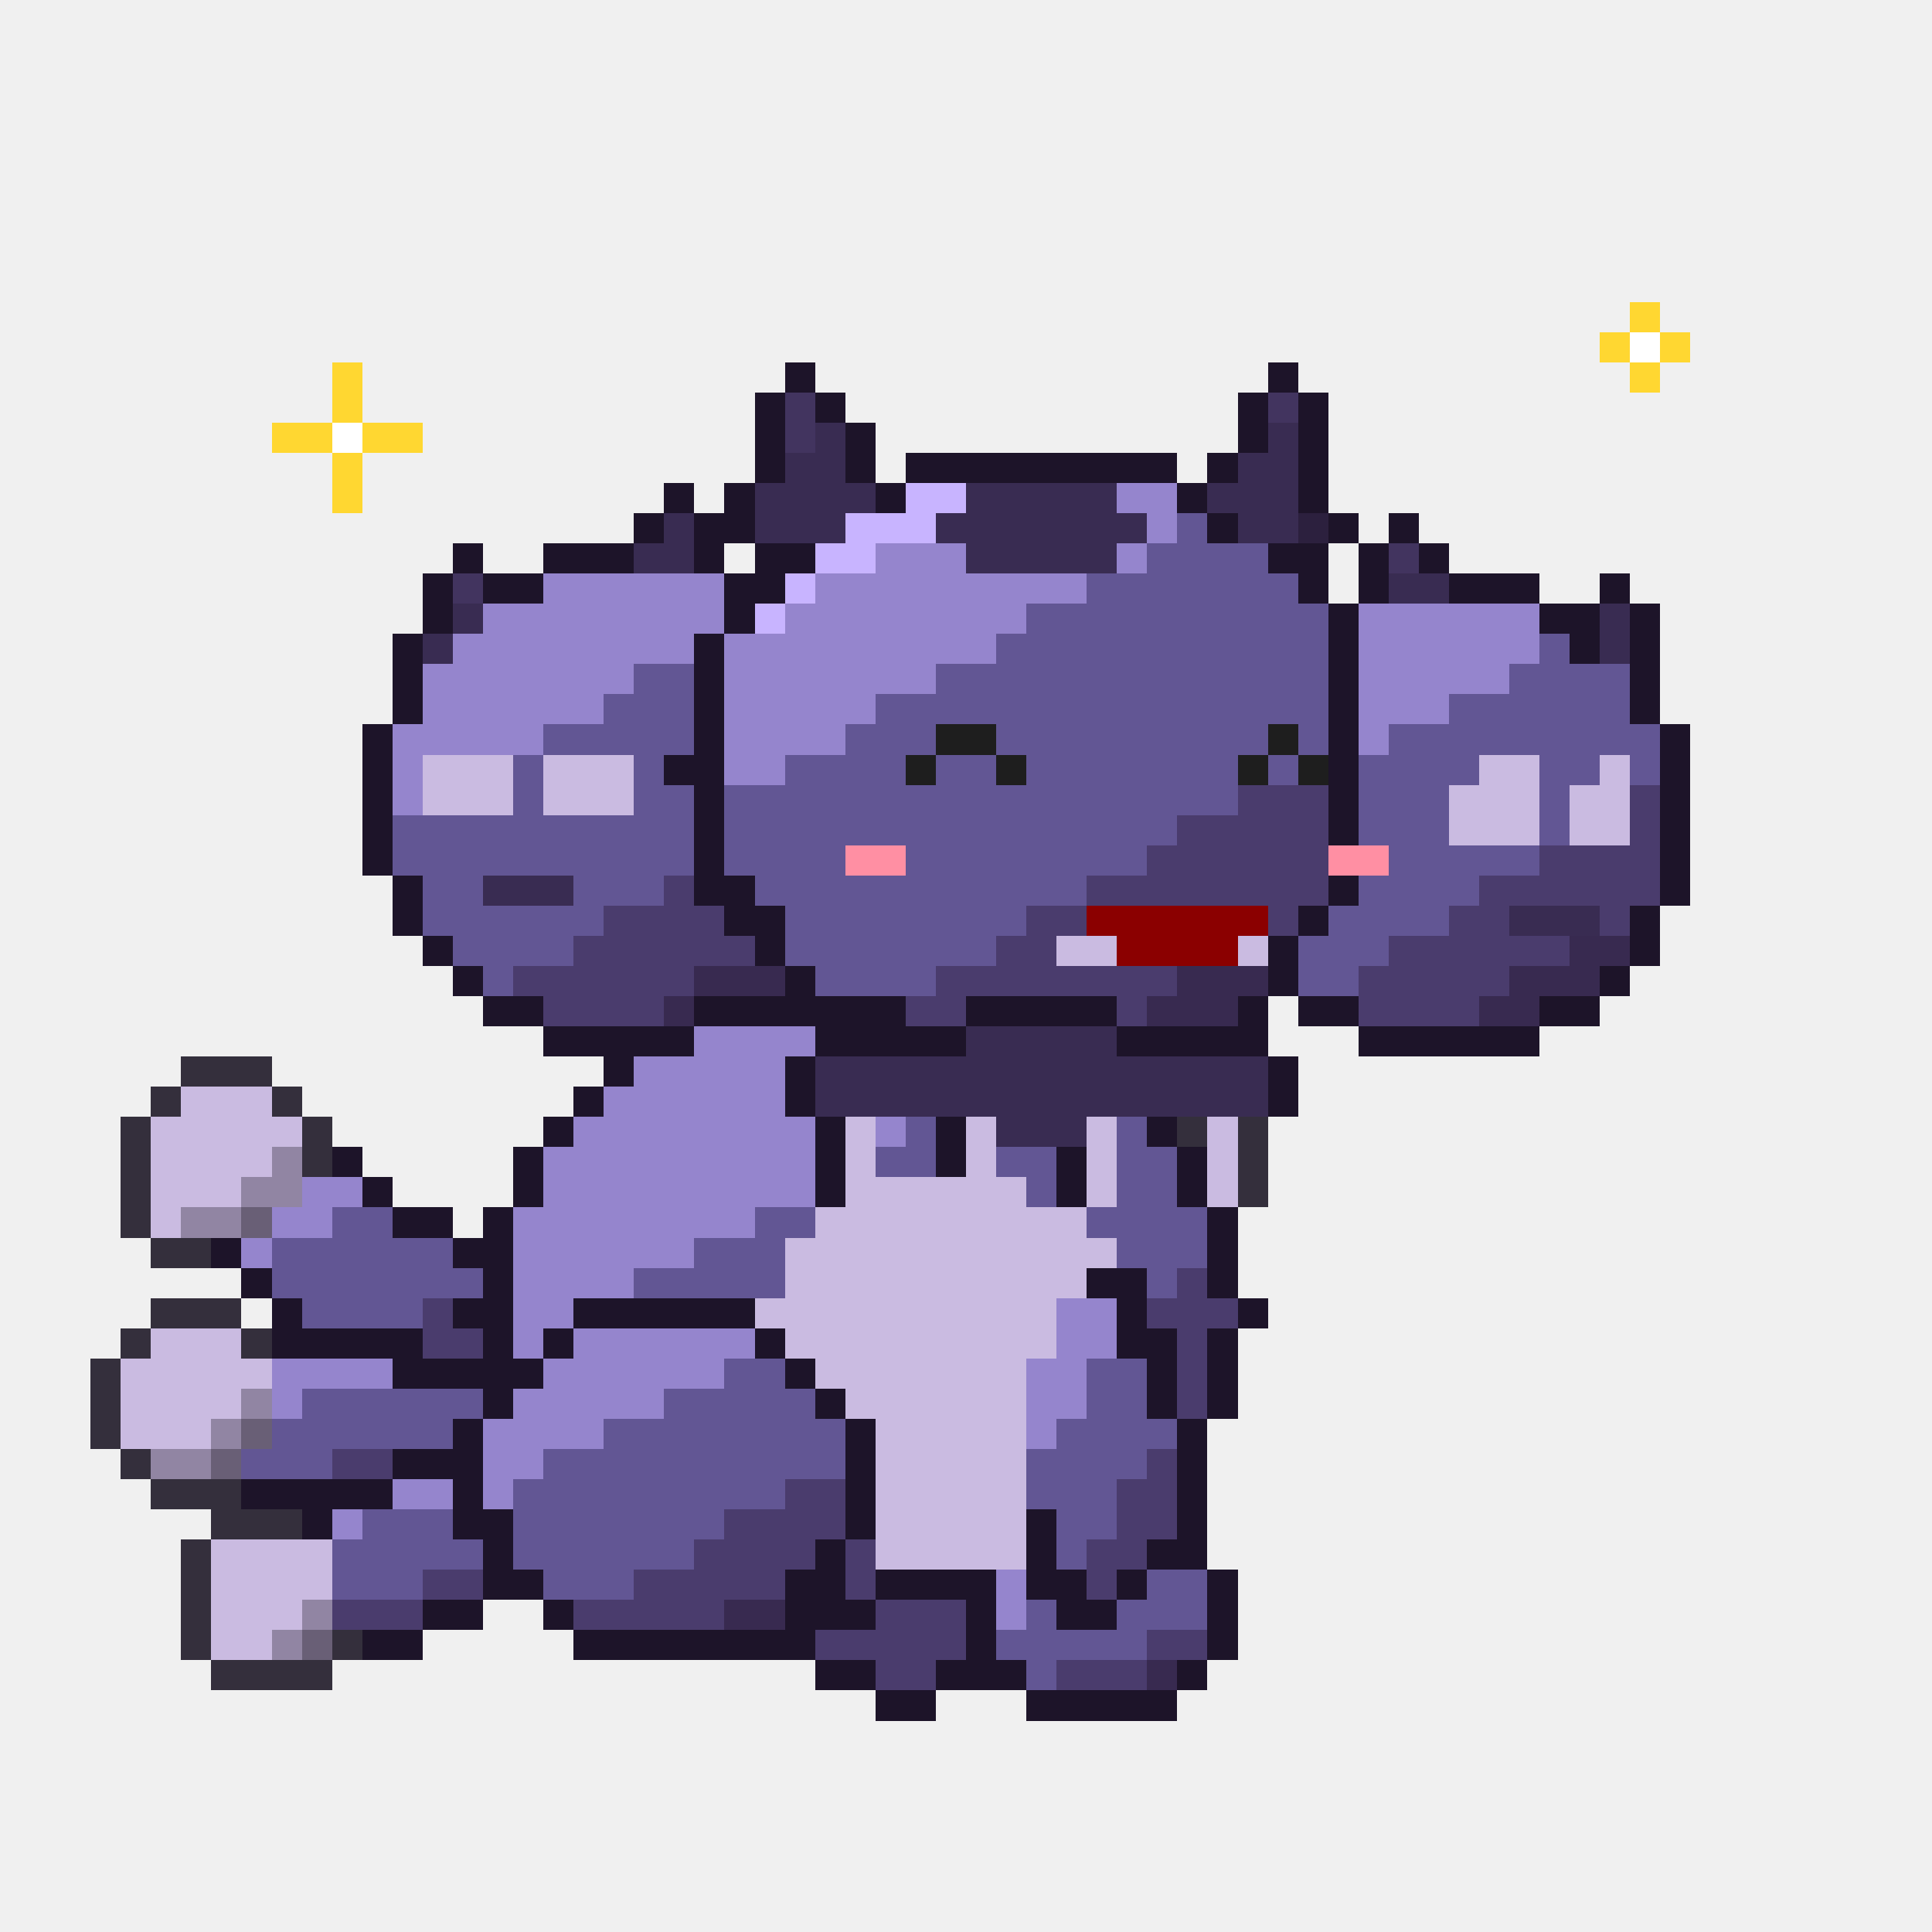
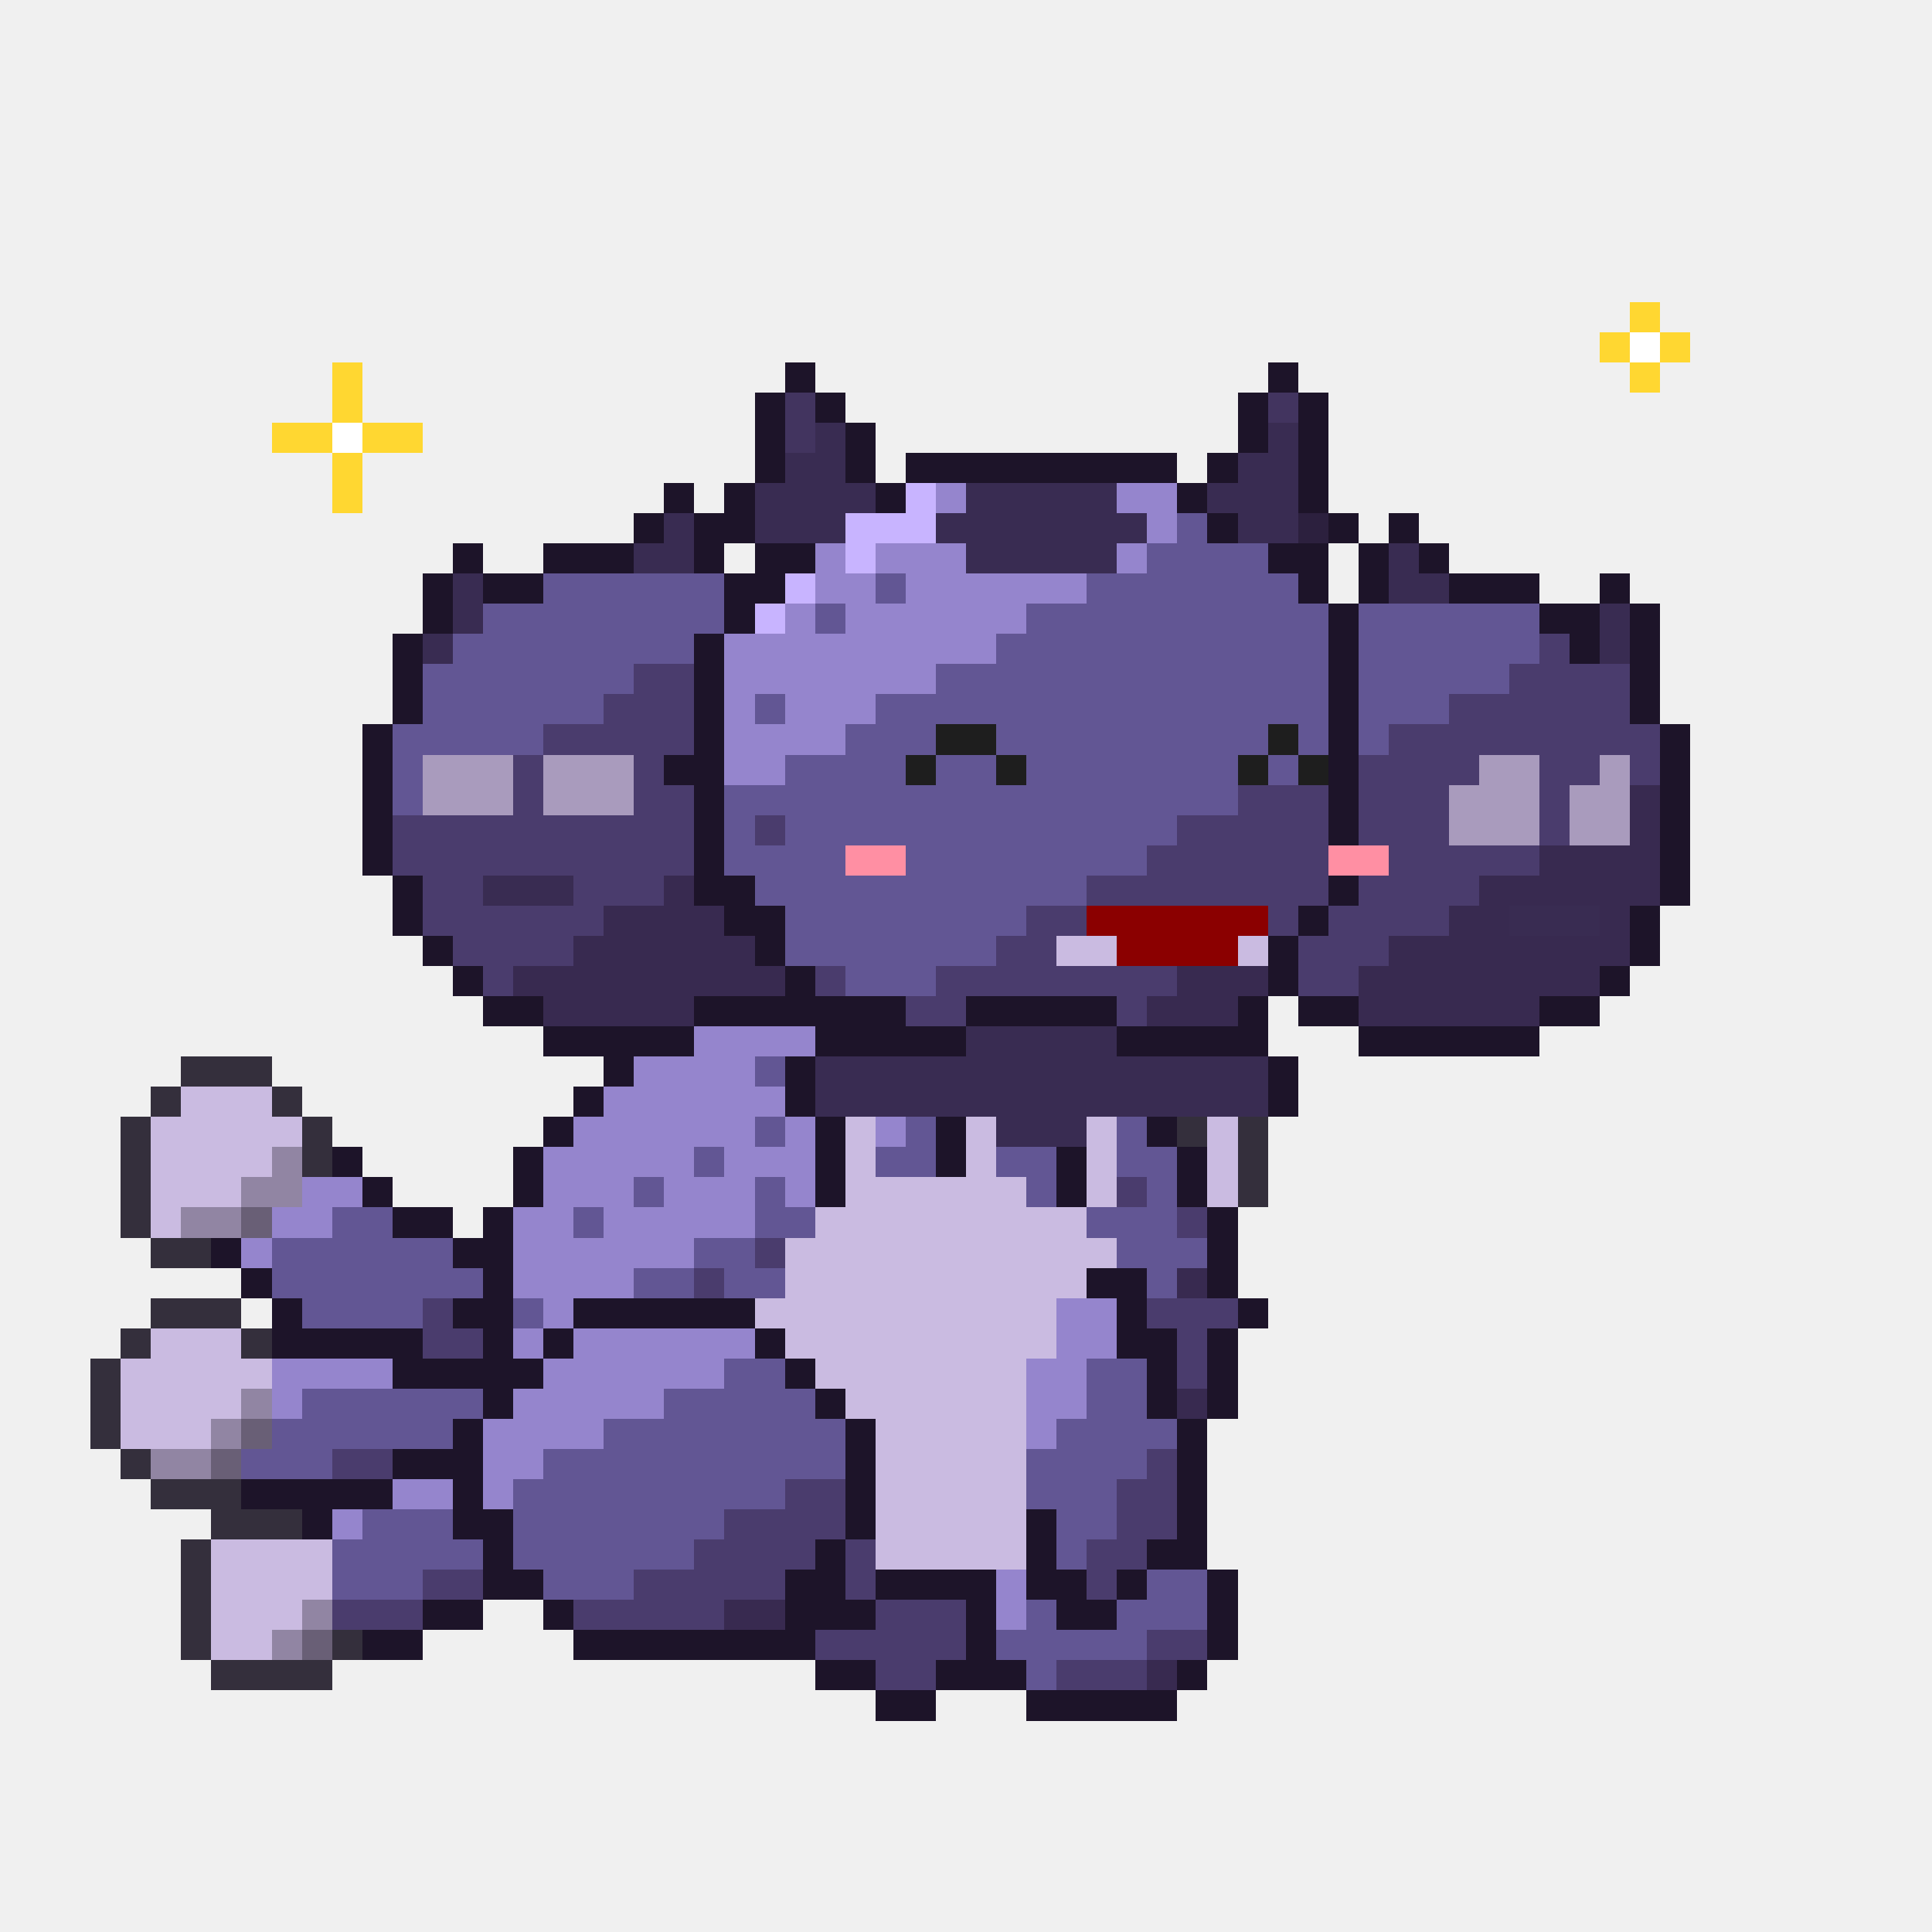
<svg xmlns="http://www.w3.org/2000/svg" viewBox="0 0 128 128" width="128" height="128" shape-rendering="crispEdges">
  <rect x="108" y="20" width="2" height="2" fill="#ffd731" />
  <rect x="106" y="22" width="2" height="2" fill="#ffd731" />
  <rect x="108" y="22" width="2" height="2" fill="#ffffff" />
  <rect x="110" y="22" width="2" height="2" fill="#ffd731" />
  <rect x="22" y="24" width="2" height="2" fill="#ffd731" />
  <rect x="52" y="24" width="2" height="2" fill="#1d1429" />
  <rect x="84" y="24" width="2" height="2" fill="#1d1429" />
  <rect x="108" y="24" width="2" height="2" fill="#ffd731" />
  <rect x="22" y="26" width="2" height="2" fill="#ffd731" />
  <rect x="50" y="26" width="2" height="2" fill="#1d1429" />
  <rect x="52" y="26" width="2" height="2" fill="#42345f" />
  <rect x="54" y="26" width="2" height="2" fill="#1d1429" />
  <rect x="82" y="26" width="2" height="2" fill="#1d1429" />
  <rect x="84" y="26" width="2" height="2" fill="#42345f" />
  <rect x="86" y="26" width="2" height="2" fill="#1d1429" />
  <rect x="18" y="28" width="4" height="2" fill="#ffd731" />
  <rect x="22" y="28" width="2" height="2" fill="#ffffff" />
  <rect x="24" y="28" width="4" height="2" fill="#ffd731" />
  <rect x="50" y="28" width="2" height="2" fill="#1d1429" />
  <rect x="52" y="28" width="2" height="2" fill="#42345f" />
  <rect x="54" y="28" width="2" height="2" fill="#392c52" />
  <rect x="56" y="28" width="2" height="2" fill="#1d1429" />
  <rect x="82" y="28" width="2" height="2" fill="#1d1429" />
  <rect x="84" y="28" width="2" height="2" fill="#392c52" />
  <rect x="86" y="28" width="2" height="2" fill="#1d1429" />
  <rect x="22" y="30" width="2" height="2" fill="#ffd731" />
  <rect x="50" y="30" width="2" height="2" fill="#1d1429" />
  <rect x="52" y="30" width="4" height="2" fill="#392c52" />
  <rect x="56" y="30" width="2" height="2" fill="#1d1429" />
  <rect x="60" y="30" width="18" height="2" fill="#1d1429" />
  <rect x="80" y="30" width="2" height="2" fill="#1d1429" />
  <rect x="82" y="30" width="4" height="2" fill="#392c52" />
  <rect x="86" y="30" width="2" height="2" fill="#1d1429" />
  <rect x="22" y="32" width="2" height="2" fill="#ffd731" />
  <rect x="44" y="32" width="2" height="2" fill="#1d1429" />
  <rect x="48" y="32" width="2" height="2" fill="#1d1429" />
  <rect x="50" y="32" width="8" height="2" fill="#392c52" />
  <rect x="58" y="32" width="2" height="2" fill="#1d1429" />
-   <rect x="60" y="32" width="4" height="2" fill="#c8b4ff" />
+   <rect x="60" y="32" width="2" height="2" fill="#c8b4ff" />
+   <rect x="62" y="32" width="2" height="2" fill="#9585cd" />
  <rect x="64" y="32" width="10" height="2" fill="#392c52" />
  <rect x="74" y="32" width="4" height="2" fill="#9585cd" />
  <rect x="78" y="32" width="2" height="2" fill="#1d1429" />
  <rect x="80" y="32" width="6" height="2" fill="#392c52" />
  <rect x="86" y="32" width="2" height="2" fill="#1d1429" />
  <rect x="42" y="34" width="2" height="2" fill="#1d1429" />
  <rect x="44" y="34" width="2" height="2" fill="#392c52" />
  <rect x="46" y="34" width="4" height="2" fill="#1d1429" />
  <rect x="50" y="34" width="6" height="2" fill="#392c52" />
  <rect x="56" y="34" width="6" height="2" fill="#c8b4ff" />
  <rect x="62" y="34" width="14" height="2" fill="#392c52" />
  <rect x="76" y="34" width="2" height="2" fill="#9585cd" />
  <rect x="78" y="34" width="2" height="2" fill="#625694" />
  <rect x="80" y="34" width="2" height="2" fill="#1d1429" />
  <rect x="82" y="34" width="4" height="2" fill="#392c52" />
  <rect x="86" y="34" width="2" height="2" fill="#2c203e" />
  <rect x="88" y="34" width="2" height="2" fill="#1d1429" />
  <rect x="92" y="34" width="2" height="2" fill="#1d1429" />
  <rect x="30" y="36" width="2" height="2" fill="#1d1429" />
  <rect x="36" y="36" width="6" height="2" fill="#1d1429" />
  <rect x="42" y="36" width="4" height="2" fill="#392c52" />
  <rect x="46" y="36" width="2" height="2" fill="#1d1429" />
  <rect x="50" y="36" width="4" height="2" fill="#1d1429" />
-   <rect x="54" y="36" width="4" height="2" fill="#c8b4ff" />
+   <rect x="54" y="36" width="2" height="2" fill="#9585cd" />
+   <rect x="56" y="36" width="2" height="2" fill="#c8b4ff" />
  <rect x="58" y="36" width="6" height="2" fill="#9585cd" />
  <rect x="64" y="36" width="10" height="2" fill="#392c52" />
  <rect x="74" y="36" width="2" height="2" fill="#9585cd" />
  <rect x="76" y="36" width="8" height="2" fill="#625694" />
  <rect x="84" y="36" width="4" height="2" fill="#1d1429" />
  <rect x="90" y="36" width="2" height="2" fill="#1d1429" />
-   <rect x="92" y="36" width="2" height="2" fill="#42345f" />
+   <rect x="92" y="36" width="2" height="2" fill="#392c52" />
  <rect x="94" y="36" width="2" height="2" fill="#1d1429" />
  <rect x="28" y="38" width="2" height="2" fill="#1d1429" />
-   <rect x="30" y="38" width="2" height="2" fill="#42345f" />
+   <rect x="30" y="38" width="2" height="2" fill="#392c52" />
  <rect x="32" y="38" width="4" height="2" fill="#1d1429" />
-   <rect x="36" y="38" width="12" height="2" fill="#9585cd" />
+   <rect x="36" y="38" width="12" height="2" fill="#625694" />
  <rect x="48" y="38" width="4" height="2" fill="#1d1429" />
  <rect x="52" y="38" width="2" height="2" fill="#c8b4ff" />
-   <rect x="54" y="38" width="18" height="2" fill="#9585cd" />
+   <rect x="54" y="38" width="4" height="2" fill="#9585cd" />
+   <rect x="58" y="38" width="2" height="2" fill="#625694" />
+   <rect x="60" y="38" width="12" height="2" fill="#9585cd" />
  <rect x="72" y="38" width="14" height="2" fill="#625694" />
  <rect x="86" y="38" width="2" height="2" fill="#1d1429" />
  <rect x="90" y="38" width="2" height="2" fill="#1d1429" />
  <rect x="92" y="38" width="4" height="2" fill="#392c52" />
  <rect x="96" y="38" width="6" height="2" fill="#1d1429" />
  <rect x="106" y="38" width="2" height="2" fill="#1d1429" />
  <rect x="28" y="40" width="2" height="2" fill="#1d1429" />
  <rect x="30" y="40" width="2" height="2" fill="#392c52" />
-   <rect x="32" y="40" width="16" height="2" fill="#9585cd" />
+   <rect x="32" y="40" width="16" height="2" fill="#625694" />
  <rect x="48" y="40" width="2" height="2" fill="#1d1429" />
  <rect x="50" y="40" width="2" height="2" fill="#c8b4ff" />
-   <rect x="52" y="40" width="16" height="2" fill="#9585cd" />
+   <rect x="52" y="40" width="2" height="2" fill="#9585cd" />
+   <rect x="54" y="40" width="2" height="2" fill="#625694" />
+   <rect x="56" y="40" width="12" height="2" fill="#9585cd" />
  <rect x="68" y="40" width="20" height="2" fill="#625694" />
  <rect x="88" y="40" width="2" height="2" fill="#1d1429" />
-   <rect x="90" y="40" width="12" height="2" fill="#9585cd" />
+   <rect x="90" y="40" width="12" height="2" fill="#625694" />
  <rect x="102" y="40" width="4" height="2" fill="#1d1429" />
  <rect x="106" y="40" width="2" height="2" fill="#392c52" />
  <rect x="108" y="40" width="2" height="2" fill="#1d1429" />
  <rect x="26" y="42" width="2" height="2" fill="#1d1429" />
  <rect x="28" y="42" width="2" height="2" fill="#392c52" />
-   <rect x="30" y="42" width="16" height="2" fill="#9585cd" />
+   <rect x="30" y="42" width="16" height="2" fill="#625694" />
  <rect x="46" y="42" width="2" height="2" fill="#1d1429" />
  <rect x="48" y="42" width="18" height="2" fill="#9585cd" />
  <rect x="66" y="42" width="22" height="2" fill="#625694" />
  <rect x="88" y="42" width="2" height="2" fill="#1d1429" />
-   <rect x="90" y="42" width="12" height="2" fill="#9585cd" />
-   <rect x="102" y="42" width="2" height="2" fill="#625694" />
+   <rect x="90" y="42" width="12" height="2" fill="#625694" />
+   <rect x="102" y="42" width="2" height="2" fill="#4a3c6d" />
  <rect x="104" y="42" width="2" height="2" fill="#1d1429" />
  <rect x="106" y="42" width="2" height="2" fill="#392c52" />
  <rect x="108" y="42" width="2" height="2" fill="#1d1429" />
  <rect x="26" y="44" width="2" height="2" fill="#1d1429" />
-   <rect x="28" y="44" width="14" height="2" fill="#9585cd" />
-   <rect x="42" y="44" width="4" height="2" fill="#625694" />
+   <rect x="28" y="44" width="14" height="2" fill="#625694" />
+   <rect x="42" y="44" width="4" height="2" fill="#4a3c6d" />
  <rect x="46" y="44" width="2" height="2" fill="#1d1429" />
  <rect x="48" y="44" width="14" height="2" fill="#9585cd" />
  <rect x="62" y="44" width="26" height="2" fill="#625694" />
  <rect x="88" y="44" width="2" height="2" fill="#1d1429" />
-   <rect x="90" y="44" width="10" height="2" fill="#9585cd" />
-   <rect x="100" y="44" width="8" height="2" fill="#625694" />
+   <rect x="90" y="44" width="10" height="2" fill="#625694" />
+   <rect x="100" y="44" width="8" height="2" fill="#4a3c6d" />
  <rect x="108" y="44" width="2" height="2" fill="#1d1429" />
  <rect x="26" y="46" width="2" height="2" fill="#1d1429" />
-   <rect x="28" y="46" width="12" height="2" fill="#9585cd" />
-   <rect x="40" y="46" width="6" height="2" fill="#625694" />
+   <rect x="28" y="46" width="12" height="2" fill="#625694" />
+   <rect x="40" y="46" width="6" height="2" fill="#4a3c6d" />
  <rect x="46" y="46" width="2" height="2" fill="#1d1429" />
-   <rect x="48" y="46" width="10" height="2" fill="#9585cd" />
+   <rect x="48" y="46" width="2" height="2" fill="#9585cd" />
+   <rect x="50" y="46" width="2" height="2" fill="#625694" />
+   <rect x="52" y="46" width="6" height="2" fill="#9585cd" />
  <rect x="58" y="46" width="30" height="2" fill="#625694" />
  <rect x="88" y="46" width="2" height="2" fill="#1d1429" />
-   <rect x="90" y="46" width="6" height="2" fill="#9585cd" />
-   <rect x="96" y="46" width="12" height="2" fill="#625694" />
+   <rect x="90" y="46" width="6" height="2" fill="#625694" />
+   <rect x="96" y="46" width="12" height="2" fill="#4a3c6d" />
  <rect x="108" y="46" width="2" height="2" fill="#1d1429" />
  <rect x="24" y="48" width="2" height="2" fill="#1d1429" />
-   <rect x="26" y="48" width="10" height="2" fill="#9585cd" />
-   <rect x="36" y="48" width="10" height="2" fill="#625694" />
+   <rect x="26" y="48" width="10" height="2" fill="#625694" />
+   <rect x="36" y="48" width="10" height="2" fill="#4a3c6d" />
  <rect x="46" y="48" width="2" height="2" fill="#1d1429" />
  <rect x="48" y="48" width="8" height="2" fill="#9585cd" />
  <rect x="56" y="48" width="6" height="2" fill="#625694" />
  <rect x="62" y="48" width="4" height="2" fill="#1e1e1e" />
  <rect x="66" y="48" width="18" height="2" fill="#625694" />
  <rect x="84" y="48" width="2" height="2" fill="#1e1e1e" />
  <rect x="86" y="48" width="2" height="2" fill="#625694" />
  <rect x="88" y="48" width="2" height="2" fill="#1d1429" />
-   <rect x="90" y="48" width="2" height="2" fill="#9585cd" />
-   <rect x="92" y="48" width="18" height="2" fill="#625694" />
+   <rect x="90" y="48" width="2" height="2" fill="#625694" />
+   <rect x="92" y="48" width="18" height="2" fill="#4a3c6d" />
  <rect x="110" y="48" width="2" height="2" fill="#1d1429" />
  <rect x="24" y="50" width="2" height="2" fill="#1d1429" />
-   <rect x="26" y="50" width="2" height="2" fill="#9585cd" />
-   <rect x="28" y="50" width="6" height="2" fill="#cabbe1" />
-   <rect x="34" y="50" width="2" height="2" fill="#625694" />
-   <rect x="36" y="50" width="6" height="2" fill="#cabbe1" />
-   <rect x="42" y="50" width="2" height="2" fill="#625694" />
+   <rect x="26" y="50" width="2" height="2" fill="#625694" />
+   <rect x="28" y="50" width="6" height="2" fill="#a99bbd" />
+   <rect x="34" y="50" width="2" height="2" fill="#4a3c6d" />
+   <rect x="36" y="50" width="6" height="2" fill="#a99bbd" />
+   <rect x="42" y="50" width="2" height="2" fill="#4a3c6d" />
  <rect x="44" y="50" width="4" height="2" fill="#1d1429" />
  <rect x="48" y="50" width="4" height="2" fill="#9585cd" />
  <rect x="52" y="50" width="8" height="2" fill="#625694" />
  <rect x="60" y="50" width="2" height="2" fill="#1e1e1e" />
  <rect x="62" y="50" width="4" height="2" fill="#625694" />
  <rect x="66" y="50" width="2" height="2" fill="#1e1e1e" />
  <rect x="68" y="50" width="14" height="2" fill="#625694" />
  <rect x="82" y="50" width="2" height="2" fill="#1e1e1e" />
  <rect x="84" y="50" width="2" height="2" fill="#625694" />
  <rect x="86" y="50" width="2" height="2" fill="#1e1e1e" />
  <rect x="88" y="50" width="2" height="2" fill="#1d1429" />
-   <rect x="90" y="50" width="8" height="2" fill="#625694" />
-   <rect x="98" y="50" width="4" height="2" fill="#cabbe1" />
-   <rect x="102" y="50" width="4" height="2" fill="#625694" />
-   <rect x="106" y="50" width="2" height="2" fill="#cabbe1" />
-   <rect x="108" y="50" width="2" height="2" fill="#625694" />
+   <rect x="90" y="50" width="8" height="2" fill="#4a3c6d" />
+   <rect x="98" y="50" width="4" height="2" fill="#a99bbd" />
+   <rect x="102" y="50" width="4" height="2" fill="#4a3c6d" />
+   <rect x="106" y="50" width="2" height="2" fill="#a99bbd" />
+   <rect x="108" y="50" width="2" height="2" fill="#4a3c6d" />
  <rect x="110" y="50" width="2" height="2" fill="#1d1429" />
  <rect x="24" y="52" width="2" height="2" fill="#1d1429" />
-   <rect x="26" y="52" width="2" height="2" fill="#9585cd" />
-   <rect x="28" y="52" width="6" height="2" fill="#cabbe1" />
-   <rect x="34" y="52" width="2" height="2" fill="#625694" />
-   <rect x="36" y="52" width="6" height="2" fill="#cabbe1" />
-   <rect x="42" y="52" width="4" height="2" fill="#625694" />
+   <rect x="26" y="52" width="2" height="2" fill="#625694" />
+   <rect x="28" y="52" width="6" height="2" fill="#a99bbd" />
+   <rect x="34" y="52" width="2" height="2" fill="#4a3c6d" />
+   <rect x="36" y="52" width="6" height="2" fill="#a99bbd" />
+   <rect x="42" y="52" width="4" height="2" fill="#4a3c6d" />
  <rect x="46" y="52" width="2" height="2" fill="#1d1429" />
  <rect x="48" y="52" width="34" height="2" fill="#625694" />
  <rect x="82" y="52" width="6" height="2" fill="#4a3c6d" />
  <rect x="88" y="52" width="2" height="2" fill="#1d1429" />
-   <rect x="90" y="52" width="6" height="2" fill="#625694" />
-   <rect x="96" y="52" width="6" height="2" fill="#cabbe1" />
-   <rect x="102" y="52" width="2" height="2" fill="#625694" />
-   <rect x="104" y="52" width="4" height="2" fill="#cabbe1" />
-   <rect x="108" y="52" width="2" height="2" fill="#4a3c6d" />
+   <rect x="90" y="52" width="6" height="2" fill="#4a3c6d" />
+   <rect x="96" y="52" width="6" height="2" fill="#a99bbd" />
+   <rect x="102" y="52" width="2" height="2" fill="#4a3c6d" />
+   <rect x="104" y="52" width="4" height="2" fill="#a99bbd" />
+   <rect x="108" y="52" width="2" height="2" fill="#382a50" />
  <rect x="110" y="52" width="2" height="2" fill="#1d1429" />
  <rect x="24" y="54" width="2" height="2" fill="#1d1429" />
-   <rect x="26" y="54" width="20" height="2" fill="#625694" />
+   <rect x="26" y="54" width="20" height="2" fill="#4a3c6d" />
  <rect x="46" y="54" width="2" height="2" fill="#1d1429" />
-   <rect x="48" y="54" width="30" height="2" fill="#625694" />
+   <rect x="48" y="54" width="2" height="2" fill="#625694" />
+   <rect x="50" y="54" width="2" height="2" fill="#4a3c6d" />
+   <rect x="52" y="54" width="26" height="2" fill="#625694" />
  <rect x="78" y="54" width="10" height="2" fill="#4a3c6d" />
  <rect x="88" y="54" width="2" height="2" fill="#1d1429" />
-   <rect x="90" y="54" width="6" height="2" fill="#625694" />
-   <rect x="96" y="54" width="6" height="2" fill="#cabbe1" />
-   <rect x="102" y="54" width="2" height="2" fill="#625694" />
-   <rect x="104" y="54" width="4" height="2" fill="#cabbe1" />
-   <rect x="108" y="54" width="2" height="2" fill="#4a3c6d" />
+   <rect x="90" y="54" width="6" height="2" fill="#4a3c6d" />
+   <rect x="96" y="54" width="6" height="2" fill="#a99bbd" />
+   <rect x="102" y="54" width="2" height="2" fill="#4a3c6d" />
+   <rect x="104" y="54" width="4" height="2" fill="#a99bbd" />
+   <rect x="108" y="54" width="2" height="2" fill="#382a50" />
  <rect x="110" y="54" width="2" height="2" fill="#1d1429" />
  <rect x="24" y="56" width="2" height="2" fill="#1d1429" />
-   <rect x="26" y="56" width="20" height="2" fill="#625694" />
+   <rect x="26" y="56" width="20" height="2" fill="#4a3c6d" />
  <rect x="46" y="56" width="2" height="2" fill="#1d1429" />
  <rect x="48" y="56" width="8" height="2" fill="#625694" />
  <rect x="56" y="56" width="4" height="2" fill="#ff8fa3" />
  <rect x="60" y="56" width="16" height="2" fill="#625694" />
  <rect x="76" y="56" width="12" height="2" fill="#4a3c6d" />
  <rect x="88" y="56" width="4" height="2" fill="#ff8fa3" />
-   <rect x="92" y="56" width="10" height="2" fill="#625694" />
-   <rect x="102" y="56" width="8" height="2" fill="#4a3c6d" />
+   <rect x="92" y="56" width="10" height="2" fill="#4a3c6d" />
+   <rect x="102" y="56" width="8" height="2" fill="#382a50" />
  <rect x="110" y="56" width="2" height="2" fill="#1d1429" />
  <rect x="26" y="58" width="2" height="2" fill="#1d1429" />
-   <rect x="28" y="58" width="4" height="2" fill="#625694" />
+   <rect x="28" y="58" width="4" height="2" fill="#4a3c6d" />
  <rect x="32" y="58" width="6" height="2" fill="#392c52" />
-   <rect x="38" y="58" width="6" height="2" fill="#625694" />
-   <rect x="44" y="58" width="2" height="2" fill="#4a3c6d" />
+   <rect x="38" y="58" width="6" height="2" fill="#4a3c6d" />
+   <rect x="44" y="58" width="2" height="2" fill="#382a50" />
  <rect x="46" y="58" width="4" height="2" fill="#1d1429" />
  <rect x="50" y="58" width="22" height="2" fill="#625694" />
  <rect x="72" y="58" width="16" height="2" fill="#4a3c6d" />
  <rect x="88" y="58" width="2" height="2" fill="#1d1429" />
-   <rect x="90" y="58" width="8" height="2" fill="#625694" />
-   <rect x="98" y="58" width="12" height="2" fill="#4a3c6d" />
+   <rect x="90" y="58" width="8" height="2" fill="#4a3c6d" />
+   <rect x="98" y="58" width="12" height="2" fill="#382a50" />
  <rect x="110" y="58" width="2" height="2" fill="#1d1429" />
  <rect x="26" y="60" width="2" height="2" fill="#1d1429" />
-   <rect x="28" y="60" width="12" height="2" fill="#625694" />
-   <rect x="40" y="60" width="8" height="2" fill="#4a3c6d" />
+   <rect x="28" y="60" width="12" height="2" fill="#4a3c6d" />
+   <rect x="40" y="60" width="8" height="2" fill="#382a50" />
  <rect x="48" y="60" width="4" height="2" fill="#1d1429" />
  <rect x="52" y="60" width="16" height="2" fill="#625694" />
  <rect x="68" y="60" width="4" height="2" fill="#4a3c6d" />
  <rect x="72" y="60" width="12" height="2" fill="#8b0000" />
  <rect x="84" y="60" width="2" height="2" fill="#4a3c6d" />
  <rect x="86" y="60" width="2" height="2" fill="#1d1429" />
-   <rect x="88" y="60" width="8" height="2" fill="#625694" />
-   <rect x="96" y="60" width="4" height="2" fill="#4a3c6d" />
+   <rect x="88" y="60" width="8" height="2" fill="#4a3c6d" />
+   <rect x="96" y="60" width="4" height="2" fill="#382a50" />
  <rect x="100" y="60" width="6" height="2" fill="#392c52" />
-   <rect x="106" y="60" width="2" height="2" fill="#4a3c6d" />
+   <rect x="106" y="60" width="2" height="2" fill="#382a50" />
  <rect x="108" y="60" width="2" height="2" fill="#1d1429" />
  <rect x="28" y="62" width="2" height="2" fill="#1d1429" />
-   <rect x="30" y="62" width="8" height="2" fill="#625694" />
-   <rect x="38" y="62" width="12" height="2" fill="#4a3c6d" />
+   <rect x="30" y="62" width="8" height="2" fill="#4a3c6d" />
+   <rect x="38" y="62" width="12" height="2" fill="#382a50" />
  <rect x="50" y="62" width="2" height="2" fill="#1d1429" />
  <rect x="52" y="62" width="14" height="2" fill="#625694" />
  <rect x="66" y="62" width="4" height="2" fill="#4a3c6d" />
  <rect x="70" y="62" width="4" height="2" fill="#cabbe1" />
  <rect x="74" y="62" width="8" height="2" fill="#8b0000" />
  <rect x="82" y="62" width="2" height="2" fill="#cabbe1" />
  <rect x="84" y="62" width="2" height="2" fill="#1d1429" />
-   <rect x="86" y="62" width="6" height="2" fill="#625694" />
-   <rect x="92" y="62" width="12" height="2" fill="#4a3c6d" />
-   <rect x="104" y="62" width="4" height="2" fill="#382a50" />
+   <rect x="86" y="62" width="6" height="2" fill="#4a3c6d" />
+   <rect x="92" y="62" width="16" height="2" fill="#382a50" />
  <rect x="108" y="62" width="2" height="2" fill="#1d1429" />
  <rect x="30" y="64" width="2" height="2" fill="#1d1429" />
-   <rect x="32" y="64" width="2" height="2" fill="#625694" />
-   <rect x="34" y="64" width="12" height="2" fill="#4a3c6d" />
-   <rect x="46" y="64" width="6" height="2" fill="#382a50" />
+   <rect x="32" y="64" width="2" height="2" fill="#4a3c6d" />
+   <rect x="34" y="64" width="18" height="2" fill="#382a50" />
  <rect x="52" y="64" width="2" height="2" fill="#1d1429" />
-   <rect x="54" y="64" width="8" height="2" fill="#625694" />
+   <rect x="54" y="64" width="2" height="2" fill="#4a3c6d" />
+   <rect x="56" y="64" width="6" height="2" fill="#625694" />
  <rect x="62" y="64" width="16" height="2" fill="#4a3c6d" />
  <rect x="78" y="64" width="6" height="2" fill="#382a50" />
  <rect x="84" y="64" width="2" height="2" fill="#1d1429" />
-   <rect x="86" y="64" width="4" height="2" fill="#625694" />
-   <rect x="90" y="64" width="10" height="2" fill="#4a3c6d" />
-   <rect x="100" y="64" width="6" height="2" fill="#382a50" />
+   <rect x="86" y="64" width="4" height="2" fill="#4a3c6d" />
+   <rect x="90" y="64" width="16" height="2" fill="#382a50" />
  <rect x="106" y="64" width="2" height="2" fill="#1d1429" />
  <rect x="32" y="66" width="4" height="2" fill="#1d1429" />
-   <rect x="36" y="66" width="8" height="2" fill="#4a3c6d" />
-   <rect x="44" y="66" width="2" height="2" fill="#382a50" />
+   <rect x="36" y="66" width="10" height="2" fill="#382a50" />
  <rect x="46" y="66" width="14" height="2" fill="#1d1429" />
  <rect x="60" y="66" width="4" height="2" fill="#4a3c6d" />
  <rect x="64" y="66" width="10" height="2" fill="#1d1429" />
  <rect x="74" y="66" width="2" height="2" fill="#4a3c6d" />
  <rect x="76" y="66" width="6" height="2" fill="#382a50" />
  <rect x="82" y="66" width="2" height="2" fill="#1d1429" />
  <rect x="86" y="66" width="4" height="2" fill="#1d1429" />
-   <rect x="90" y="66" width="8" height="2" fill="#4a3c6d" />
-   <rect x="98" y="66" width="4" height="2" fill="#382a50" />
+   <rect x="90" y="66" width="12" height="2" fill="#382a50" />
  <rect x="102" y="66" width="4" height="2" fill="#1d1429" />
  <rect x="36" y="68" width="10" height="2" fill="#1d1429" />
  <rect x="46" y="68" width="8" height="2" fill="#9585cd" />
  <rect x="54" y="68" width="10" height="2" fill="#1d1429" />
  <rect x="64" y="68" width="10" height="2" fill="#392c52" />
  <rect x="74" y="68" width="10" height="2" fill="#1d1429" />
  <rect x="90" y="68" width="12" height="2" fill="#1d1429" />
  <rect x="12" y="70" width="6" height="2" fill="#342f3c" />
  <rect x="40" y="70" width="2" height="2" fill="#1d1429" />
-   <rect x="42" y="70" width="10" height="2" fill="#9585cd" />
+   <rect x="42" y="70" width="8" height="2" fill="#9585cd" />
+   <rect x="50" y="70" width="2" height="2" fill="#625694" />
  <rect x="52" y="70" width="2" height="2" fill="#1d1429" />
  <rect x="54" y="70" width="30" height="2" fill="#392c52" />
  <rect x="84" y="70" width="2" height="2" fill="#1d1429" />
  <rect x="10" y="72" width="2" height="2" fill="#342f3c" />
  <rect x="12" y="72" width="6" height="2" fill="#cabbe1" />
  <rect x="18" y="72" width="2" height="2" fill="#342f3c" />
  <rect x="38" y="72" width="2" height="2" fill="#1d1429" />
  <rect x="40" y="72" width="12" height="2" fill="#9585cd" />
  <rect x="52" y="72" width="2" height="2" fill="#1d1429" />
  <rect x="54" y="72" width="30" height="2" fill="#392c52" />
  <rect x="84" y="72" width="2" height="2" fill="#1d1429" />
  <rect x="8" y="74" width="2" height="2" fill="#342f3c" />
  <rect x="10" y="74" width="10" height="2" fill="#cabbe1" />
  <rect x="20" y="74" width="2" height="2" fill="#342f3c" />
  <rect x="36" y="74" width="2" height="2" fill="#1d1429" />
-   <rect x="38" y="74" width="16" height="2" fill="#9585cd" />
+   <rect x="38" y="74" width="12" height="2" fill="#9585cd" />
+   <rect x="50" y="74" width="2" height="2" fill="#625694" />
+   <rect x="52" y="74" width="2" height="2" fill="#9585cd" />
  <rect x="54" y="74" width="2" height="2" fill="#1d1429" />
  <rect x="56" y="74" width="2" height="2" fill="#cabbe1" />
  <rect x="58" y="74" width="2" height="2" fill="#9585cd" />
  <rect x="60" y="74" width="2" height="2" fill="#625694" />
  <rect x="62" y="74" width="2" height="2" fill="#1d1429" />
  <rect x="64" y="74" width="2" height="2" fill="#cabbe1" />
  <rect x="66" y="74" width="6" height="2" fill="#392c52" />
  <rect x="72" y="74" width="2" height="2" fill="#cabbe1" />
  <rect x="74" y="74" width="2" height="2" fill="#625694" />
  <rect x="76" y="74" width="2" height="2" fill="#1d1429" />
  <rect x="78" y="74" width="2" height="2" fill="#342f3c" />
  <rect x="80" y="74" width="2" height="2" fill="#cabbe1" />
  <rect x="82" y="74" width="2" height="2" fill="#342f3c" />
  <rect x="8" y="76" width="2" height="2" fill="#342f3c" />
  <rect x="10" y="76" width="8" height="2" fill="#cabbe1" />
  <rect x="18" y="76" width="2" height="2" fill="#9185a3" />
  <rect x="20" y="76" width="2" height="2" fill="#342f3c" />
  <rect x="22" y="76" width="2" height="2" fill="#1d1429" />
  <rect x="34" y="76" width="2" height="2" fill="#1d1429" />
-   <rect x="36" y="76" width="18" height="2" fill="#9585cd" />
+   <rect x="36" y="76" width="10" height="2" fill="#9585cd" />
+   <rect x="46" y="76" width="2" height="2" fill="#625694" />
+   <rect x="48" y="76" width="6" height="2" fill="#9585cd" />
  <rect x="54" y="76" width="2" height="2" fill="#1d1429" />
  <rect x="56" y="76" width="2" height="2" fill="#cabbe1" />
  <rect x="58" y="76" width="4" height="2" fill="#625694" />
  <rect x="62" y="76" width="2" height="2" fill="#1d1429" />
  <rect x="64" y="76" width="2" height="2" fill="#cabbe1" />
  <rect x="66" y="76" width="4" height="2" fill="#625694" />
  <rect x="70" y="76" width="2" height="2" fill="#1d1429" />
  <rect x="72" y="76" width="2" height="2" fill="#cabbe1" />
  <rect x="74" y="76" width="4" height="2" fill="#625694" />
  <rect x="78" y="76" width="2" height="2" fill="#1d1429" />
  <rect x="80" y="76" width="2" height="2" fill="#cabbe1" />
  <rect x="82" y="76" width="2" height="2" fill="#342f3c" />
  <rect x="8" y="78" width="2" height="2" fill="#342f3c" />
  <rect x="10" y="78" width="6" height="2" fill="#cabbe1" />
  <rect x="16" y="78" width="4" height="2" fill="#9185a3" />
  <rect x="20" y="78" width="4" height="2" fill="#9585cd" />
  <rect x="24" y="78" width="2" height="2" fill="#1d1429" />
  <rect x="34" y="78" width="2" height="2" fill="#1d1429" />
-   <rect x="36" y="78" width="18" height="2" fill="#9585cd" />
+   <rect x="36" y="78" width="6" height="2" fill="#9585cd" />
+   <rect x="42" y="78" width="2" height="2" fill="#625694" />
+   <rect x="44" y="78" width="6" height="2" fill="#9585cd" />
+   <rect x="50" y="78" width="2" height="2" fill="#625694" />
+   <rect x="52" y="78" width="2" height="2" fill="#9585cd" />
  <rect x="54" y="78" width="2" height="2" fill="#1d1429" />
  <rect x="56" y="78" width="12" height="2" fill="#cabbe1" />
  <rect x="68" y="78" width="2" height="2" fill="#625694" />
  <rect x="70" y="78" width="2" height="2" fill="#1d1429" />
  <rect x="72" y="78" width="2" height="2" fill="#cabbe1" />
-   <rect x="74" y="78" width="4" height="2" fill="#625694" />
+   <rect x="74" y="78" width="2" height="2" fill="#4a3c6d" />
+   <rect x="76" y="78" width="2" height="2" fill="#625694" />
  <rect x="78" y="78" width="2" height="2" fill="#1d1429" />
  <rect x="80" y="78" width="2" height="2" fill="#cabbe1" />
  <rect x="82" y="78" width="2" height="2" fill="#342f3c" />
  <rect x="8" y="80" width="2" height="2" fill="#342f3c" />
  <rect x="10" y="80" width="2" height="2" fill="#cabbe1" />
  <rect x="12" y="80" width="4" height="2" fill="#9185a3" />
  <rect x="16" y="80" width="2" height="2" fill="#695f76" />
  <rect x="18" y="80" width="4" height="2" fill="#9585cd" />
  <rect x="22" y="80" width="4" height="2" fill="#625694" />
  <rect x="26" y="80" width="4" height="2" fill="#1d1429" />
  <rect x="32" y="80" width="2" height="2" fill="#1d1429" />
-   <rect x="34" y="80" width="16" height="2" fill="#9585cd" />
+   <rect x="34" y="80" width="4" height="2" fill="#9585cd" />
+   <rect x="38" y="80" width="2" height="2" fill="#625694" />
+   <rect x="40" y="80" width="10" height="2" fill="#9585cd" />
  <rect x="50" y="80" width="4" height="2" fill="#625694" />
  <rect x="54" y="80" width="18" height="2" fill="#cabbe1" />
-   <rect x="72" y="80" width="8" height="2" fill="#625694" />
+   <rect x="72" y="80" width="6" height="2" fill="#625694" />
+   <rect x="78" y="80" width="2" height="2" fill="#4a3c6d" />
  <rect x="80" y="80" width="2" height="2" fill="#1d1429" />
  <rect x="10" y="82" width="4" height="2" fill="#342f3c" />
  <rect x="14" y="82" width="2" height="2" fill="#1d1429" />
  <rect x="16" y="82" width="2" height="2" fill="#9585cd" />
  <rect x="18" y="82" width="12" height="2" fill="#625694" />
  <rect x="30" y="82" width="4" height="2" fill="#1d1429" />
  <rect x="34" y="82" width="12" height="2" fill="#9585cd" />
-   <rect x="46" y="82" width="6" height="2" fill="#625694" />
+   <rect x="46" y="82" width="4" height="2" fill="#625694" />
+   <rect x="50" y="82" width="2" height="2" fill="#4a3c6d" />
  <rect x="52" y="82" width="22" height="2" fill="#cabbe1" />
  <rect x="74" y="82" width="6" height="2" fill="#625694" />
  <rect x="80" y="82" width="2" height="2" fill="#1d1429" />
  <rect x="16" y="84" width="2" height="2" fill="#1d1429" />
  <rect x="18" y="84" width="14" height="2" fill="#625694" />
  <rect x="32" y="84" width="2" height="2" fill="#1d1429" />
  <rect x="34" y="84" width="8" height="2" fill="#9585cd" />
-   <rect x="42" y="84" width="10" height="2" fill="#625694" />
+   <rect x="42" y="84" width="4" height="2" fill="#625694" />
+   <rect x="46" y="84" width="2" height="2" fill="#4a3c6d" />
+   <rect x="48" y="84" width="4" height="2" fill="#625694" />
  <rect x="52" y="84" width="20" height="2" fill="#cabbe1" />
  <rect x="72" y="84" width="4" height="2" fill="#1d1429" />
  <rect x="76" y="84" width="2" height="2" fill="#625694" />
-   <rect x="78" y="84" width="2" height="2" fill="#4a3c6d" />
+   <rect x="78" y="84" width="2" height="2" fill="#382a50" />
  <rect x="80" y="84" width="2" height="2" fill="#1d1429" />
  <rect x="10" y="86" width="6" height="2" fill="#342f3c" />
  <rect x="18" y="86" width="2" height="2" fill="#1d1429" />
  <rect x="20" y="86" width="8" height="2" fill="#625694" />
  <rect x="28" y="86" width="2" height="2" fill="#4a3c6d" />
  <rect x="30" y="86" width="4" height="2" fill="#1d1429" />
-   <rect x="34" y="86" width="4" height="2" fill="#9585cd" />
+   <rect x="34" y="86" width="2" height="2" fill="#625694" />
+   <rect x="36" y="86" width="2" height="2" fill="#9585cd" />
  <rect x="38" y="86" width="12" height="2" fill="#1d1429" />
  <rect x="50" y="86" width="20" height="2" fill="#cabbe1" />
  <rect x="70" y="86" width="4" height="2" fill="#9585cd" />
  <rect x="74" y="86" width="2" height="2" fill="#1d1429" />
  <rect x="76" y="86" width="6" height="2" fill="#4a3c6d" />
  <rect x="82" y="86" width="2" height="2" fill="#1d1429" />
  <rect x="8" y="88" width="2" height="2" fill="#342f3c" />
  <rect x="10" y="88" width="6" height="2" fill="#cabbe1" />
  <rect x="16" y="88" width="2" height="2" fill="#342f3c" />
  <rect x="18" y="88" width="10" height="2" fill="#1d1429" />
  <rect x="28" y="88" width="4" height="2" fill="#4a3c6d" />
  <rect x="32" y="88" width="2" height="2" fill="#1d1429" />
  <rect x="34" y="88" width="2" height="2" fill="#9585cd" />
  <rect x="36" y="88" width="2" height="2" fill="#1d1429" />
  <rect x="38" y="88" width="12" height="2" fill="#9585cd" />
  <rect x="50" y="88" width="2" height="2" fill="#1d1429" />
  <rect x="52" y="88" width="18" height="2" fill="#cabbe1" />
  <rect x="70" y="88" width="4" height="2" fill="#9585cd" />
  <rect x="74" y="88" width="4" height="2" fill="#1d1429" />
  <rect x="78" y="88" width="2" height="2" fill="#4a3c6d" />
  <rect x="80" y="88" width="2" height="2" fill="#1d1429" />
  <rect x="6" y="90" width="2" height="2" fill="#342f3c" />
  <rect x="8" y="90" width="10" height="2" fill="#cabbe1" />
  <rect x="18" y="90" width="8" height="2" fill="#9585cd" />
  <rect x="26" y="90" width="10" height="2" fill="#1d1429" />
  <rect x="36" y="90" width="12" height="2" fill="#9585cd" />
  <rect x="48" y="90" width="4" height="2" fill="#625694" />
  <rect x="52" y="90" width="2" height="2" fill="#1d1429" />
  <rect x="54" y="90" width="14" height="2" fill="#cabbe1" />
  <rect x="68" y="90" width="4" height="2" fill="#9585cd" />
  <rect x="72" y="90" width="4" height="2" fill="#625694" />
  <rect x="76" y="90" width="2" height="2" fill="#1d1429" />
  <rect x="78" y="90" width="2" height="2" fill="#4a3c6d" />
  <rect x="80" y="90" width="2" height="2" fill="#1d1429" />
  <rect x="6" y="92" width="2" height="2" fill="#342f3c" />
  <rect x="8" y="92" width="8" height="2" fill="#cabbe1" />
  <rect x="16" y="92" width="2" height="2" fill="#9185a3" />
  <rect x="18" y="92" width="2" height="2" fill="#9585cd" />
  <rect x="20" y="92" width="12" height="2" fill="#625694" />
  <rect x="32" y="92" width="2" height="2" fill="#1d1429" />
  <rect x="34" y="92" width="10" height="2" fill="#9585cd" />
  <rect x="44" y="92" width="10" height="2" fill="#625694" />
  <rect x="54" y="92" width="2" height="2" fill="#1d1429" />
  <rect x="56" y="92" width="12" height="2" fill="#cabbe1" />
  <rect x="68" y="92" width="4" height="2" fill="#9585cd" />
  <rect x="72" y="92" width="4" height="2" fill="#625694" />
  <rect x="76" y="92" width="2" height="2" fill="#1d1429" />
-   <rect x="78" y="92" width="2" height="2" fill="#4a3c6d" />
+   <rect x="78" y="92" width="2" height="2" fill="#382a50" />
  <rect x="80" y="92" width="2" height="2" fill="#1d1429" />
  <rect x="6" y="94" width="2" height="2" fill="#342f3c" />
  <rect x="8" y="94" width="6" height="2" fill="#cabbe1" />
  <rect x="14" y="94" width="2" height="2" fill="#9185a3" />
  <rect x="16" y="94" width="2" height="2" fill="#695f76" />
  <rect x="18" y="94" width="12" height="2" fill="#625694" />
  <rect x="30" y="94" width="2" height="2" fill="#1d1429" />
  <rect x="32" y="94" width="8" height="2" fill="#9585cd" />
  <rect x="40" y="94" width="16" height="2" fill="#625694" />
  <rect x="56" y="94" width="2" height="2" fill="#1d1429" />
  <rect x="58" y="94" width="10" height="2" fill="#cabbe1" />
  <rect x="68" y="94" width="2" height="2" fill="#9585cd" />
  <rect x="70" y="94" width="8" height="2" fill="#625694" />
  <rect x="78" y="94" width="2" height="2" fill="#1d1429" />
  <rect x="8" y="96" width="2" height="2" fill="#342f3c" />
  <rect x="10" y="96" width="4" height="2" fill="#9185a3" />
  <rect x="14" y="96" width="2" height="2" fill="#695f76" />
  <rect x="16" y="96" width="6" height="2" fill="#625694" />
  <rect x="22" y="96" width="4" height="2" fill="#4a3c6d" />
  <rect x="26" y="96" width="6" height="2" fill="#1d1429" />
  <rect x="32" y="96" width="4" height="2" fill="#9585cd" />
  <rect x="36" y="96" width="20" height="2" fill="#625694" />
  <rect x="56" y="96" width="2" height="2" fill="#1d1429" />
  <rect x="58" y="96" width="10" height="2" fill="#cabbe1" />
  <rect x="68" y="96" width="8" height="2" fill="#625694" />
  <rect x="76" y="96" width="2" height="2" fill="#4a3c6d" />
  <rect x="78" y="96" width="2" height="2" fill="#1d1429" />
  <rect x="10" y="98" width="6" height="2" fill="#342f3c" />
  <rect x="16" y="98" width="10" height="2" fill="#1d1429" />
  <rect x="26" y="98" width="4" height="2" fill="#9585cd" />
  <rect x="30" y="98" width="2" height="2" fill="#1d1429" />
  <rect x="32" y="98" width="2" height="2" fill="#9585cd" />
  <rect x="34" y="98" width="18" height="2" fill="#625694" />
  <rect x="52" y="98" width="4" height="2" fill="#4a3c6d" />
  <rect x="56" y="98" width="2" height="2" fill="#1d1429" />
  <rect x="58" y="98" width="10" height="2" fill="#cabbe1" />
  <rect x="68" y="98" width="6" height="2" fill="#625694" />
  <rect x="74" y="98" width="4" height="2" fill="#4a3c6d" />
  <rect x="78" y="98" width="2" height="2" fill="#1d1429" />
  <rect x="14" y="100" width="6" height="2" fill="#342f3c" />
  <rect x="20" y="100" width="2" height="2" fill="#1d1429" />
  <rect x="22" y="100" width="2" height="2" fill="#9585cd" />
  <rect x="24" y="100" width="6" height="2" fill="#625694" />
  <rect x="30" y="100" width="4" height="2" fill="#1d1429" />
  <rect x="34" y="100" width="14" height="2" fill="#625694" />
  <rect x="48" y="100" width="8" height="2" fill="#4a3c6d" />
  <rect x="56" y="100" width="2" height="2" fill="#1d1429" />
  <rect x="58" y="100" width="10" height="2" fill="#cabbe1" />
  <rect x="68" y="100" width="2" height="2" fill="#1d1429" />
  <rect x="70" y="100" width="4" height="2" fill="#625694" />
  <rect x="74" y="100" width="4" height="2" fill="#4a3c6d" />
  <rect x="78" y="100" width="2" height="2" fill="#1d1429" />
  <rect x="12" y="102" width="2" height="2" fill="#342f3c" />
  <rect x="14" y="102" width="8" height="2" fill="#cabbe1" />
  <rect x="22" y="102" width="10" height="2" fill="#625694" />
  <rect x="32" y="102" width="2" height="2" fill="#1d1429" />
  <rect x="34" y="102" width="12" height="2" fill="#625694" />
  <rect x="46" y="102" width="8" height="2" fill="#4a3c6d" />
  <rect x="54" y="102" width="2" height="2" fill="#1d1429" />
  <rect x="56" y="102" width="2" height="2" fill="#4a3c6d" />
  <rect x="58" y="102" width="10" height="2" fill="#cabbe1" />
  <rect x="68" y="102" width="2" height="2" fill="#1d1429" />
  <rect x="70" y="102" width="2" height="2" fill="#625694" />
  <rect x="72" y="102" width="4" height="2" fill="#4a3c6d" />
  <rect x="76" y="102" width="4" height="2" fill="#1d1429" />
  <rect x="12" y="104" width="2" height="2" fill="#342f3c" />
  <rect x="14" y="104" width="8" height="2" fill="#cabbe1" />
  <rect x="22" y="104" width="6" height="2" fill="#625694" />
  <rect x="28" y="104" width="4" height="2" fill="#4a3c6d" />
  <rect x="32" y="104" width="4" height="2" fill="#1d1429" />
  <rect x="36" y="104" width="6" height="2" fill="#625694" />
  <rect x="42" y="104" width="10" height="2" fill="#4a3c6d" />
  <rect x="52" y="104" width="4" height="2" fill="#1d1429" />
  <rect x="56" y="104" width="2" height="2" fill="#4a3c6d" />
  <rect x="58" y="104" width="8" height="2" fill="#1d1429" />
  <rect x="66" y="104" width="2" height="2" fill="#9585cd" />
  <rect x="68" y="104" width="4" height="2" fill="#1d1429" />
  <rect x="72" y="104" width="2" height="2" fill="#4a3c6d" />
  <rect x="74" y="104" width="2" height="2" fill="#1d1429" />
  <rect x="76" y="104" width="4" height="2" fill="#625694" />
  <rect x="80" y="104" width="2" height="2" fill="#1d1429" />
  <rect x="12" y="106" width="2" height="2" fill="#342f3c" />
  <rect x="14" y="106" width="6" height="2" fill="#cabbe1" />
  <rect x="20" y="106" width="2" height="2" fill="#9185a3" />
  <rect x="22" y="106" width="6" height="2" fill="#4a3c6d" />
  <rect x="28" y="106" width="4" height="2" fill="#1d1429" />
  <rect x="36" y="106" width="2" height="2" fill="#1d1429" />
  <rect x="38" y="106" width="10" height="2" fill="#4a3c6d" />
  <rect x="48" y="106" width="4" height="2" fill="#382a50" />
  <rect x="52" y="106" width="6" height="2" fill="#1d1429" />
  <rect x="58" y="106" width="6" height="2" fill="#4a3c6d" />
  <rect x="64" y="106" width="2" height="2" fill="#1d1429" />
  <rect x="66" y="106" width="2" height="2" fill="#9585cd" />
  <rect x="68" y="106" width="2" height="2" fill="#625694" />
  <rect x="70" y="106" width="4" height="2" fill="#1d1429" />
  <rect x="74" y="106" width="6" height="2" fill="#625694" />
  <rect x="80" y="106" width="2" height="2" fill="#1d1429" />
  <rect x="12" y="108" width="2" height="2" fill="#342f3c" />
  <rect x="14" y="108" width="4" height="2" fill="#cabbe1" />
  <rect x="18" y="108" width="2" height="2" fill="#9185a3" />
  <rect x="20" y="108" width="2" height="2" fill="#695f76" />
  <rect x="22" y="108" width="2" height="2" fill="#342f3c" />
  <rect x="24" y="108" width="4" height="2" fill="#1d1429" />
  <rect x="38" y="108" width="16" height="2" fill="#1d1429" />
  <rect x="54" y="108" width="10" height="2" fill="#4a3c6d" />
  <rect x="64" y="108" width="2" height="2" fill="#1d1429" />
  <rect x="66" y="108" width="10" height="2" fill="#625694" />
  <rect x="76" y="108" width="4" height="2" fill="#4a3c6d" />
  <rect x="80" y="108" width="2" height="2" fill="#1d1429" />
  <rect x="14" y="110" width="8" height="2" fill="#342f3c" />
  <rect x="54" y="110" width="4" height="2" fill="#1d1429" />
  <rect x="58" y="110" width="4" height="2" fill="#4a3c6d" />
  <rect x="62" y="110" width="6" height="2" fill="#1d1429" />
  <rect x="68" y="110" width="2" height="2" fill="#625694" />
  <rect x="70" y="110" width="6" height="2" fill="#4a3c6d" />
  <rect x="76" y="110" width="2" height="2" fill="#382a50" />
  <rect x="78" y="110" width="2" height="2" fill="#1d1429" />
  <rect x="58" y="112" width="4" height="2" fill="#1d1429" />
  <rect x="68" y="112" width="10" height="2" fill="#1d1429" />
</svg>
